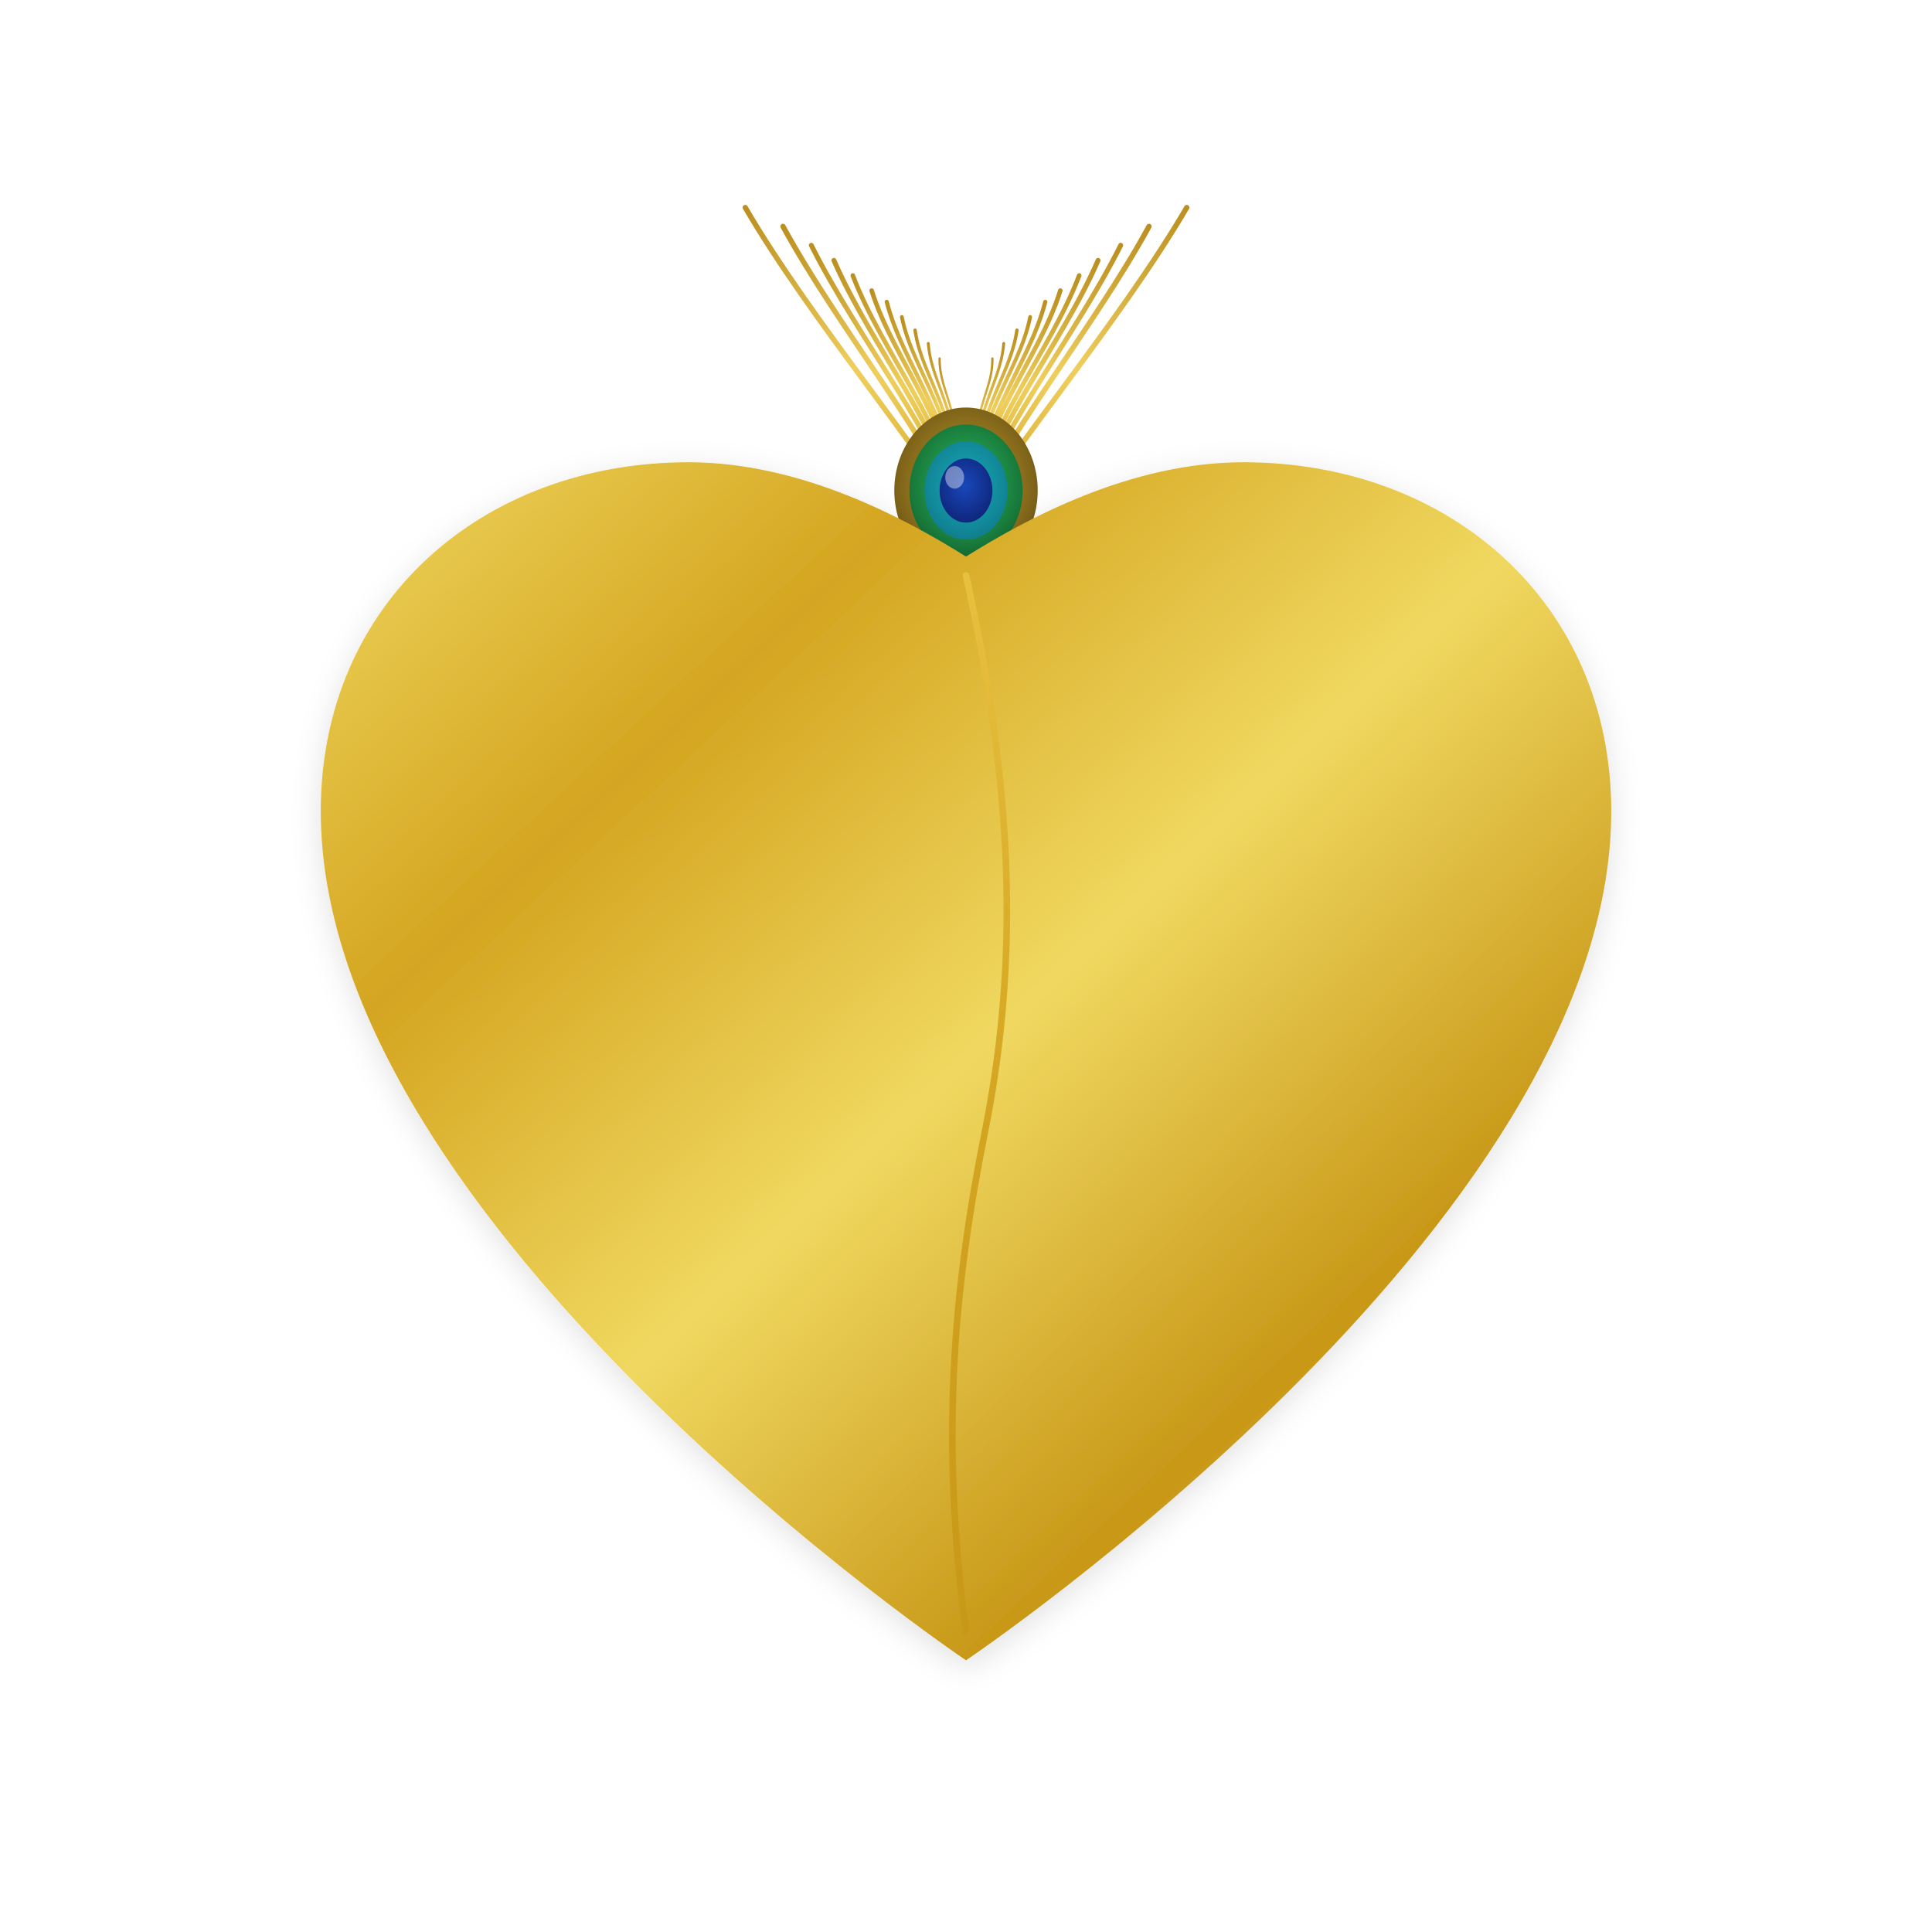
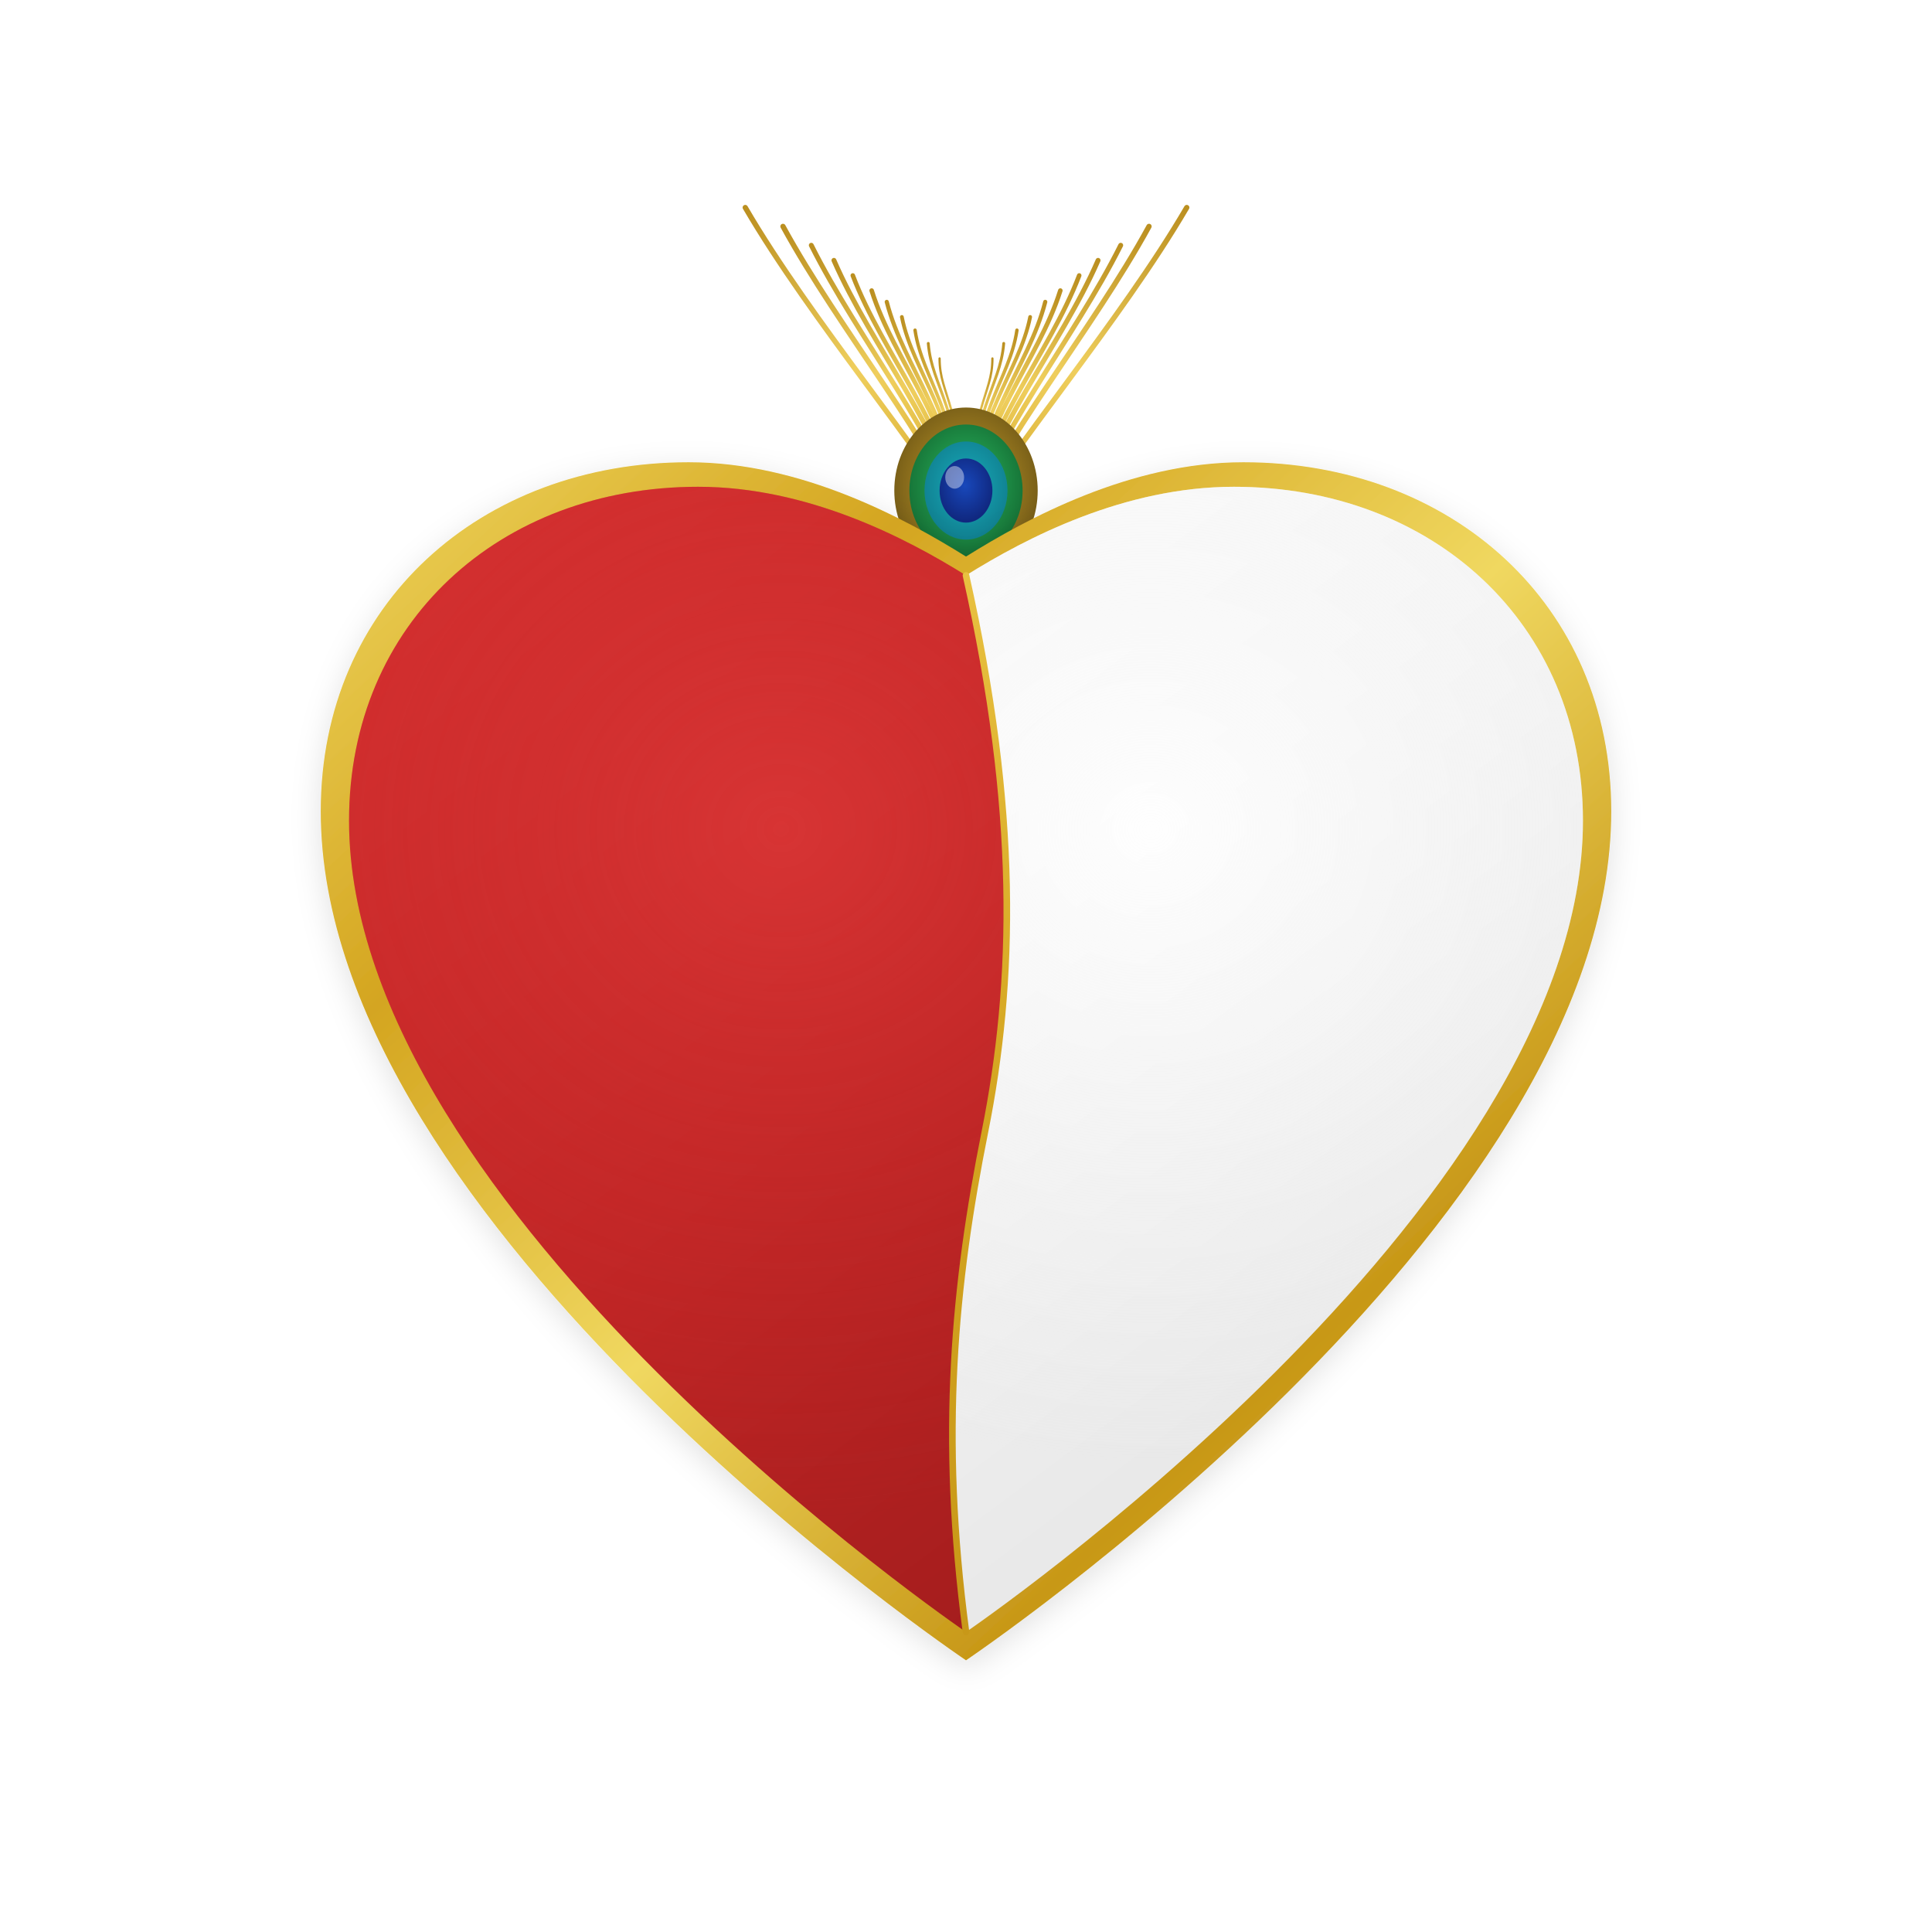
<svg xmlns="http://www.w3.org/2000/svg" viewBox="0 0 1024 1024" width="1024" height="1024">
  <defs>
    <linearGradient id="goldOutline" x1="0%" y1="0%" x2="100%" y2="100%">
      <stop offset="0%" stop-color="#F0D860" />
      <stop offset="25%" stop-color="#D4A520" />
      <stop offset="50%" stop-color="#F0D860" />
      <stop offset="75%" stop-color="#C89818" />
      <stop offset="100%" stop-color="#E0C040" />
    </linearGradient>
    <linearGradient id="redFill" x1="0%" y1="0%" x2="80%" y2="100%">
      <stop offset="0%" stop-color="#D63030" />
      <stop offset="50%" stop-color="#C02525" />
      <stop offset="100%" stop-color="#9A1A1A" />
    </linearGradient>
    <radialGradient id="redHighlight" cx="35%" cy="30%" r="60%">
      <stop offset="0%" stop-color="#E84040" stop-opacity="0.5" />
      <stop offset="100%" stop-color="#C02525" stop-opacity="0" />
    </radialGradient>
    <linearGradient id="whiteFill" x1="20%" y1="0%" x2="100%" y2="100%">
      <stop offset="0%" stop-color="#FFFFFF" />
      <stop offset="40%" stop-color="#F5F5F5" />
      <stop offset="100%" stop-color="#E0E0E0" />
    </linearGradient>
    <radialGradient id="whiteHighlight" cx="65%" cy="30%" r="55%">
      <stop offset="0%" stop-color="#FFFFFF" stop-opacity="0.9" />
      <stop offset="100%" stop-color="#F0F0F0" stop-opacity="0" />
    </radialGradient>
    <linearGradient id="featherL" x1="100%" y1="100%" x2="0%" y2="0%">
      <stop offset="0%" stop-color="#D4A520" />
      <stop offset="50%" stop-color="#EECC55" />
      <stop offset="100%" stop-color="#B88A15" />
    </linearGradient>
    <linearGradient id="featherR" x1="0%" y1="100%" x2="100%" y2="0%">
      <stop offset="0%" stop-color="#D4A520" />
      <stop offset="50%" stop-color="#EECC55" />
      <stop offset="100%" stop-color="#B88A15" />
    </linearGradient>
    <linearGradient id="shaft" x1="0%" y1="100%" x2="0%" y2="0%">
      <stop offset="0%" stop-color="#C89818" />
      <stop offset="50%" stop-color="#AA8010" />
      <stop offset="100%" stop-color="#907010" />
    </linearGradient>
    <radialGradient id="eyeOuter" cx="50%" cy="48%" r="50%">
      <stop offset="0%" stop-color="#CCAA30" />
      <stop offset="60%" stop-color="#9B7B20" />
      <stop offset="100%" stop-color="#7A6018" />
    </radialGradient>
    <radialGradient id="eyeGreen" cx="50%" cy="45%" r="55%">
      <stop offset="0%" stop-color="#30BB60" />
      <stop offset="50%" stop-color="#20944A" />
      <stop offset="100%" stop-color="#157035" />
    </radialGradient>
    <radialGradient id="eyeTeal" cx="50%" cy="45%" r="55%">
      <stop offset="0%" stop-color="#18AABB" />
      <stop offset="100%" stop-color="#108090" />
    </radialGradient>
    <radialGradient id="eyeBlue" cx="48%" cy="42%" r="55%">
      <stop offset="0%" stop-color="#1848BB" />
      <stop offset="100%" stop-color="#102880" />
    </radialGradient>
    <linearGradient id="goldDivider" x1="0%" y1="0%" x2="0%" y2="100%">
      <stop offset="0%" stop-color="#E8C040" />
      <stop offset="50%" stop-color="#D4A520" />
      <stop offset="100%" stop-color="#C89818" />
    </linearGradient>
    <filter id="softShadow" x="-5%" y="-5%" width="110%" height="110%">
      <feDropShadow dx="0" dy="4" stdDeviation="8" flood-color="#000000" flood-opacity="0.12" />
    </filter>
    <clipPath id="redClip">
-       <path d="M512,305                L512,258 Z" />
+       <path d="M512,305 C540,430 538,520 522,600 C506,680 498,760 512,865 L185,865 L185,258 L512,258 Z" />
    </clipPath>
    <clipPath id="whiteClip">
-       <path d="M512,305                L512,258 Z" />
+       <path d="M512,305 C540,430 538,520 522,600 C506,680 498,760 512,865 L839,865 L839,258 L512,258 Z" />
    </clipPath>
  </defs>
  <g opacity="0.95">
    <path d="M512,280 C490,240 430,170 395,110" fill="none" stroke="url(#featherL)" stroke-width="2.8" stroke-linecap="round" />
    <path d="M512,280 C495,235 445,175 415,120" fill="none" stroke="url(#featherL)" stroke-width="2.8" stroke-linecap="round" />
    <path d="M512,280 C498,232 455,180 430,130" fill="none" stroke="url(#featherL)" stroke-width="2.6" stroke-linecap="round" />
    <path d="M512,280 C500,228 462,184 442,138" fill="none" stroke="url(#featherL)" stroke-width="2.6" stroke-linecap="round" />
    <path d="M512,280 C502,225 468,188 452,146" fill="none" stroke="url(#featherL)" stroke-width="2.4" stroke-linecap="round" />
    <path d="M512,280 C504,222 474,192 462,154" fill="none" stroke="url(#featherL)" stroke-width="2.4" stroke-linecap="round" />
    <path d="M512,280 C505,220 479,195 470,160" fill="none" stroke="url(#featherL)" stroke-width="2.2" stroke-linecap="round" />
    <path d="M512,280 C507,218 484,198 478,168" fill="none" stroke="url(#featherL)" stroke-width="2" stroke-linecap="round" />
    <path d="M512,280 C508,216 489,202 485,175" fill="none" stroke="url(#featherL)" stroke-width="1.8" stroke-linecap="round" />
    <path d="M512,280 C509,214 494,206 492,182" fill="none" stroke="url(#featherL)" stroke-width="1.5" stroke-linecap="round" />
    <path d="M512,280 C510,213 498,210 498,190" fill="none" stroke="url(#featherL)" stroke-width="1.2" stroke-linecap="round" />
  </g>
  <g opacity="0.95">
    <path d="M512,280 C534,240 594,170 629,110" fill="none" stroke="url(#featherR)" stroke-width="2.8" stroke-linecap="round" />
    <path d="M512,280 C529,235 579,175 609,120" fill="none" stroke="url(#featherR)" stroke-width="2.8" stroke-linecap="round" />
    <path d="M512,280 C526,232 569,180 594,130" fill="none" stroke="url(#featherR)" stroke-width="2.6" stroke-linecap="round" />
    <path d="M512,280 C524,228 562,184 582,138" fill="none" stroke="url(#featherR)" stroke-width="2.6" stroke-linecap="round" />
    <path d="M512,280 C522,225 556,188 572,146" fill="none" stroke="url(#featherR)" stroke-width="2.4" stroke-linecap="round" />
    <path d="M512,280 C520,222 550,192 562,154" fill="none" stroke="url(#featherR)" stroke-width="2.4" stroke-linecap="round" />
    <path d="M512,280 C519,220 545,195 554,160" fill="none" stroke="url(#featherR)" stroke-width="2.2" stroke-linecap="round" />
    <path d="M512,280 C517,218 540,198 546,168" fill="none" stroke="url(#featherR)" stroke-width="2" stroke-linecap="round" />
    <path d="M512,280 C516,216 535,202 539,175" fill="none" stroke="url(#featherR)" stroke-width="1.8" stroke-linecap="round" />
    <path d="M512,280 C515,214 530,206 532,182" fill="none" stroke="url(#featherR)" stroke-width="1.5" stroke-linecap="round" />
    <path d="M512,280 C514,213 526,210 526,190" fill="none" stroke="url(#featherR)" stroke-width="1.2" stroke-linecap="round" />
  </g>
  <line x1="512" y1="300" x2="512" y2="140" stroke="url(#shaft)" stroke-width="3.5" stroke-linecap="round" />
  <ellipse cx="512" cy="260" rx="38" ry="44" fill="url(#eyeOuter)" />
  <ellipse cx="512" cy="260" rx="30" ry="35" fill="url(#eyeGreen)" />
  <ellipse cx="512" cy="260" rx="22" ry="26" fill="url(#eyeTeal)" />
  <ellipse cx="512" cy="260" rx="14" ry="17" fill="url(#eyeBlue)" />
  <ellipse cx="506" cy="253" rx="5" ry="6" fill="rgba(255,255,255,0.4)" />
  <path d="M512,880 C512,880 170,650 170,430 C170,320 255,245 365,245 C425,245 480,275 512,295 C544,275 599,245 659,245 C769,245 854,320 854,430 C854,650 512,880 512,880 Z" fill="url(#goldOutline)" filter="url(#softShadow)" />
  <g clip-path="url(#redClip)">
    <path d="M512,865 C512,865 185,642 185,435 C185,330 265,258 370,258 C428,258 480,285 512,305 C544,285 596,258 654,258 C759,258 839,330 839,435 C839,642 512,865 512,865 Z" fill="url(#redFill)" />
    <path d="M512,865 C512,865 185,642 185,435 C185,330 265,258 370,258 C428,258 480,285 512,305 C544,285 596,258 654,258 C759,258 839,330 839,435 C839,642 512,865 512,865 Z" fill="url(#redHighlight)" />
  </g>
  <g clip-path="url(#whiteClip)">
    <path d="M512,865 C512,865 185,642 185,435 C185,330 265,258 370,258 C428,258 480,285 512,305 C544,285 596,258 654,258 C759,258 839,330 839,435 C839,642 512,865 512,865 Z" fill="url(#whiteFill)" />
    <path d="M512,865 C512,865 185,642 185,435 C185,330 265,258 370,258 C428,258 480,285 512,305 C544,285 596,258 654,258 C759,258 839,330 839,435 C839,642 512,865 512,865 Z" fill="url(#whiteHighlight)" />
  </g>
  <path d="M512,305 C540,430 538,520 522,600 C506,680 498,760 512,865" fill="none" stroke="url(#goldDivider)" stroke-width="3.5" stroke-linecap="round" />
</svg>
